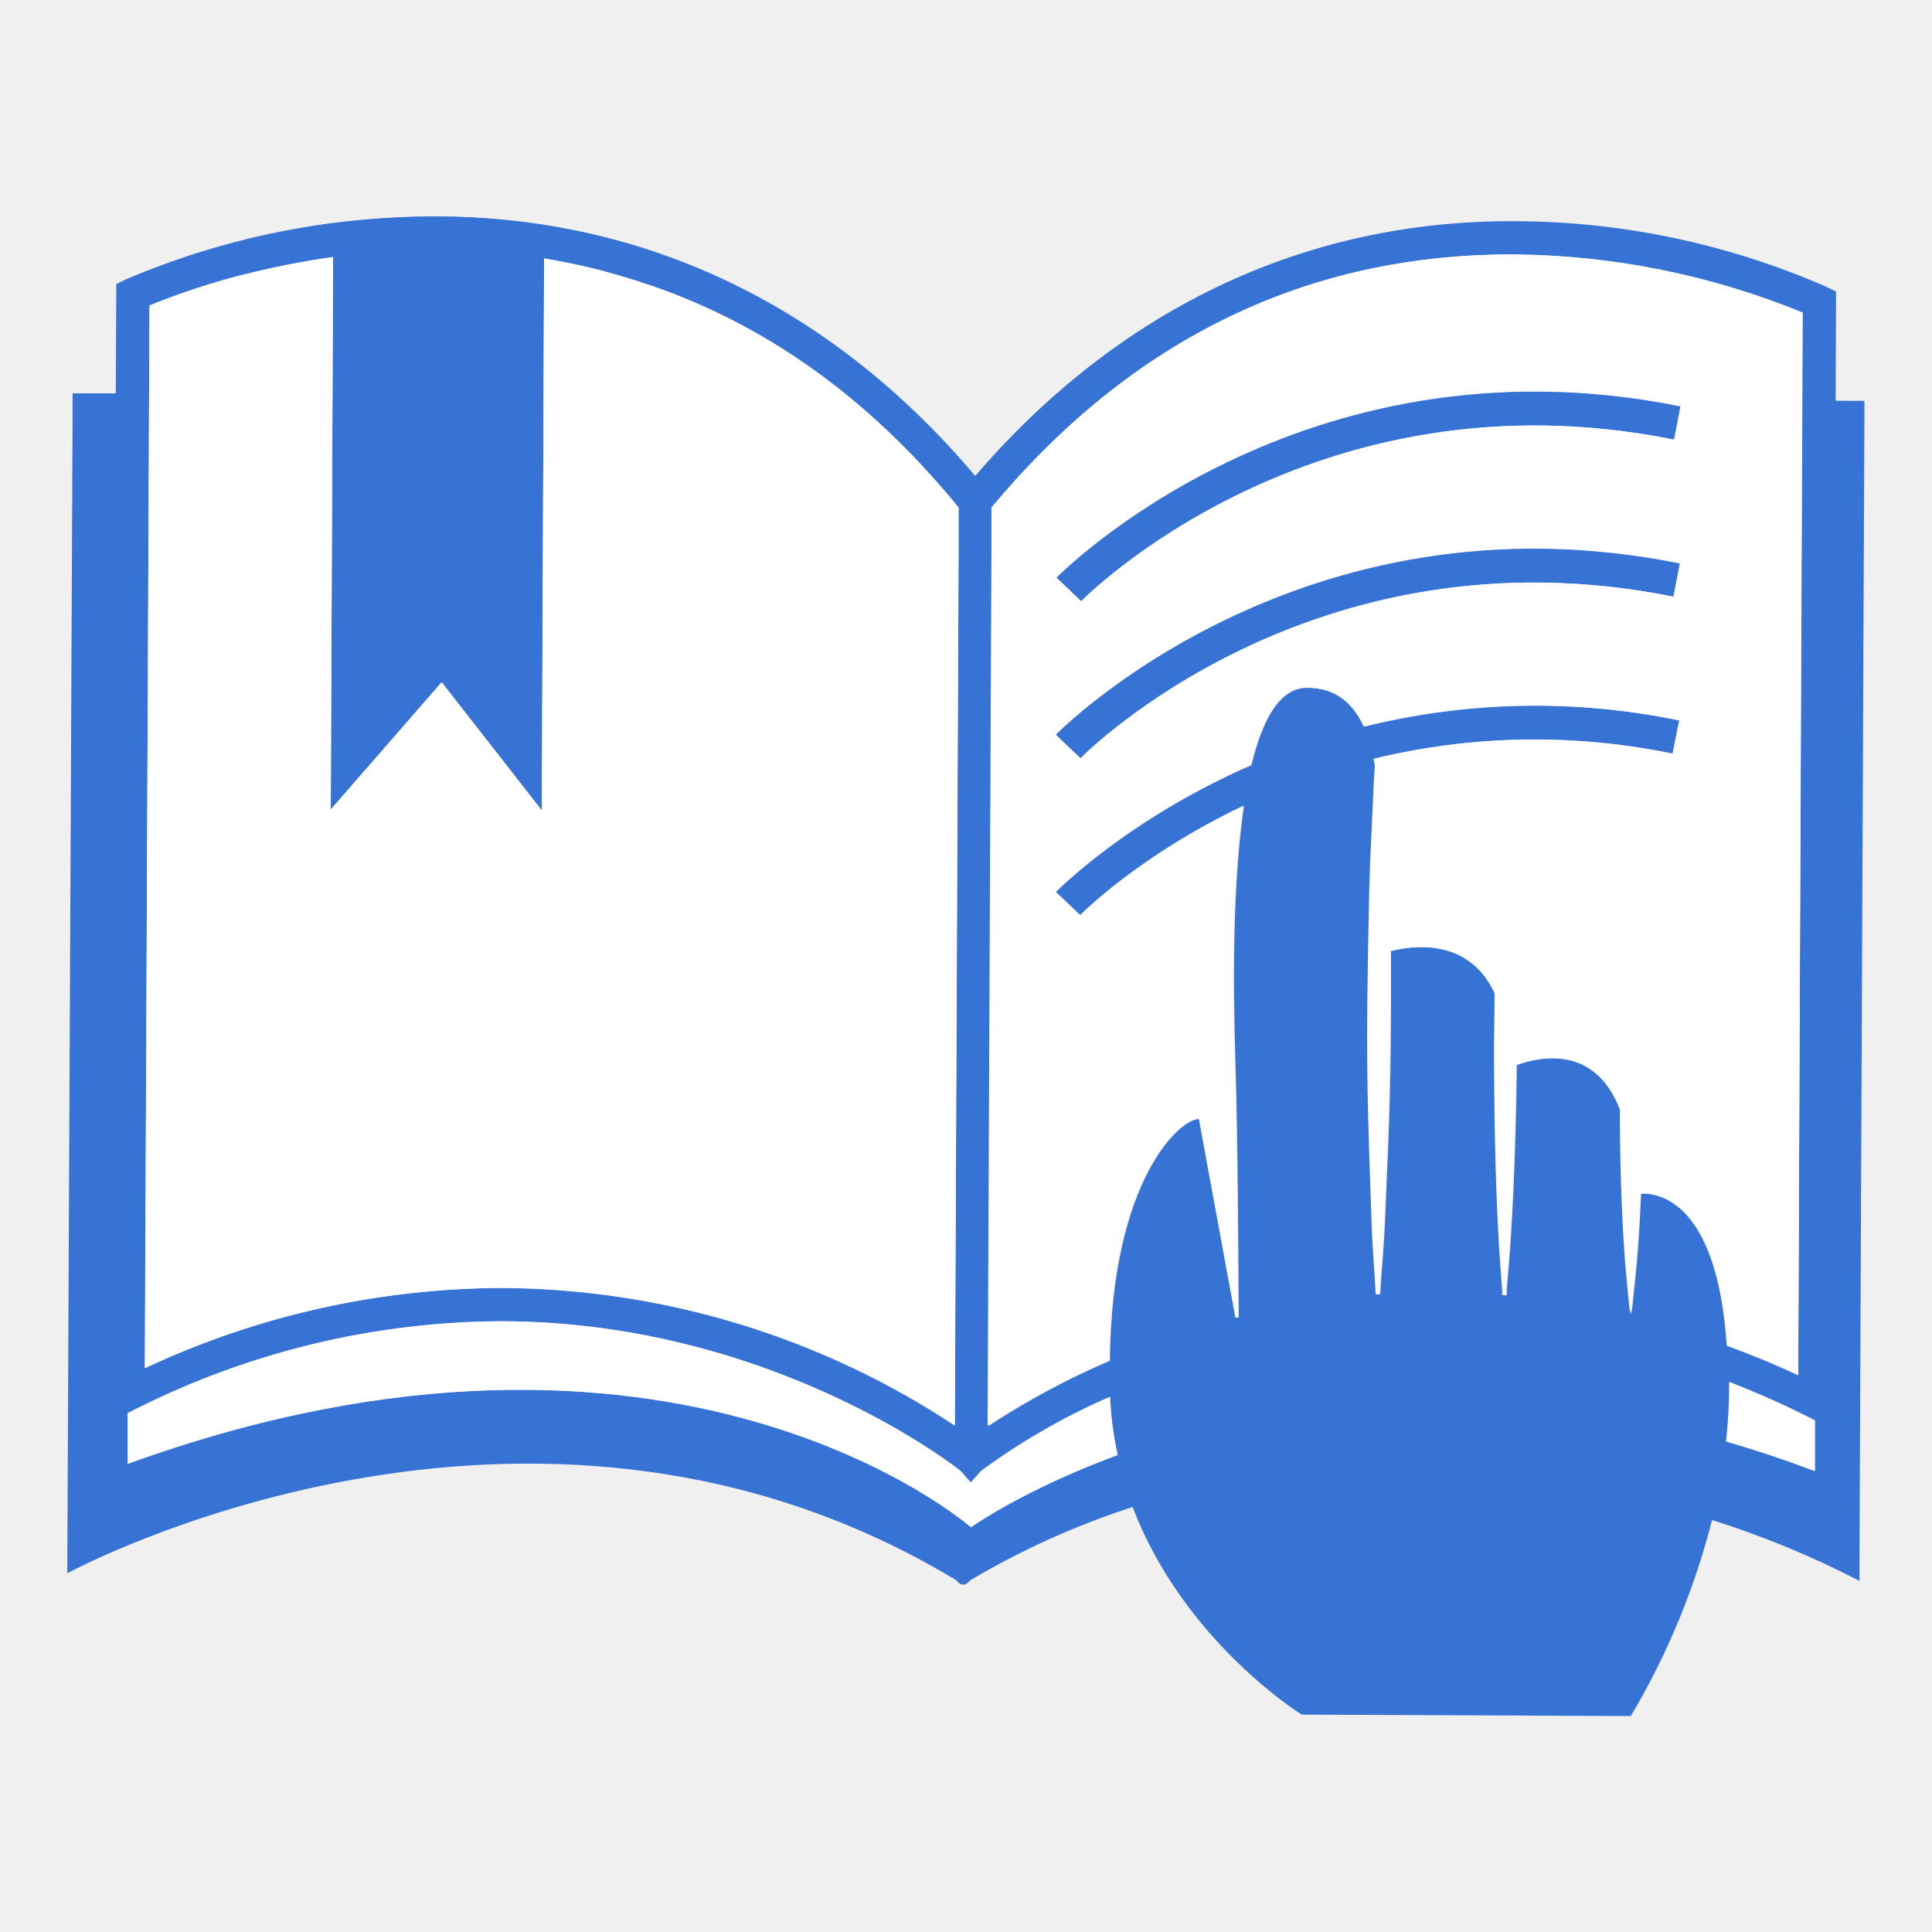
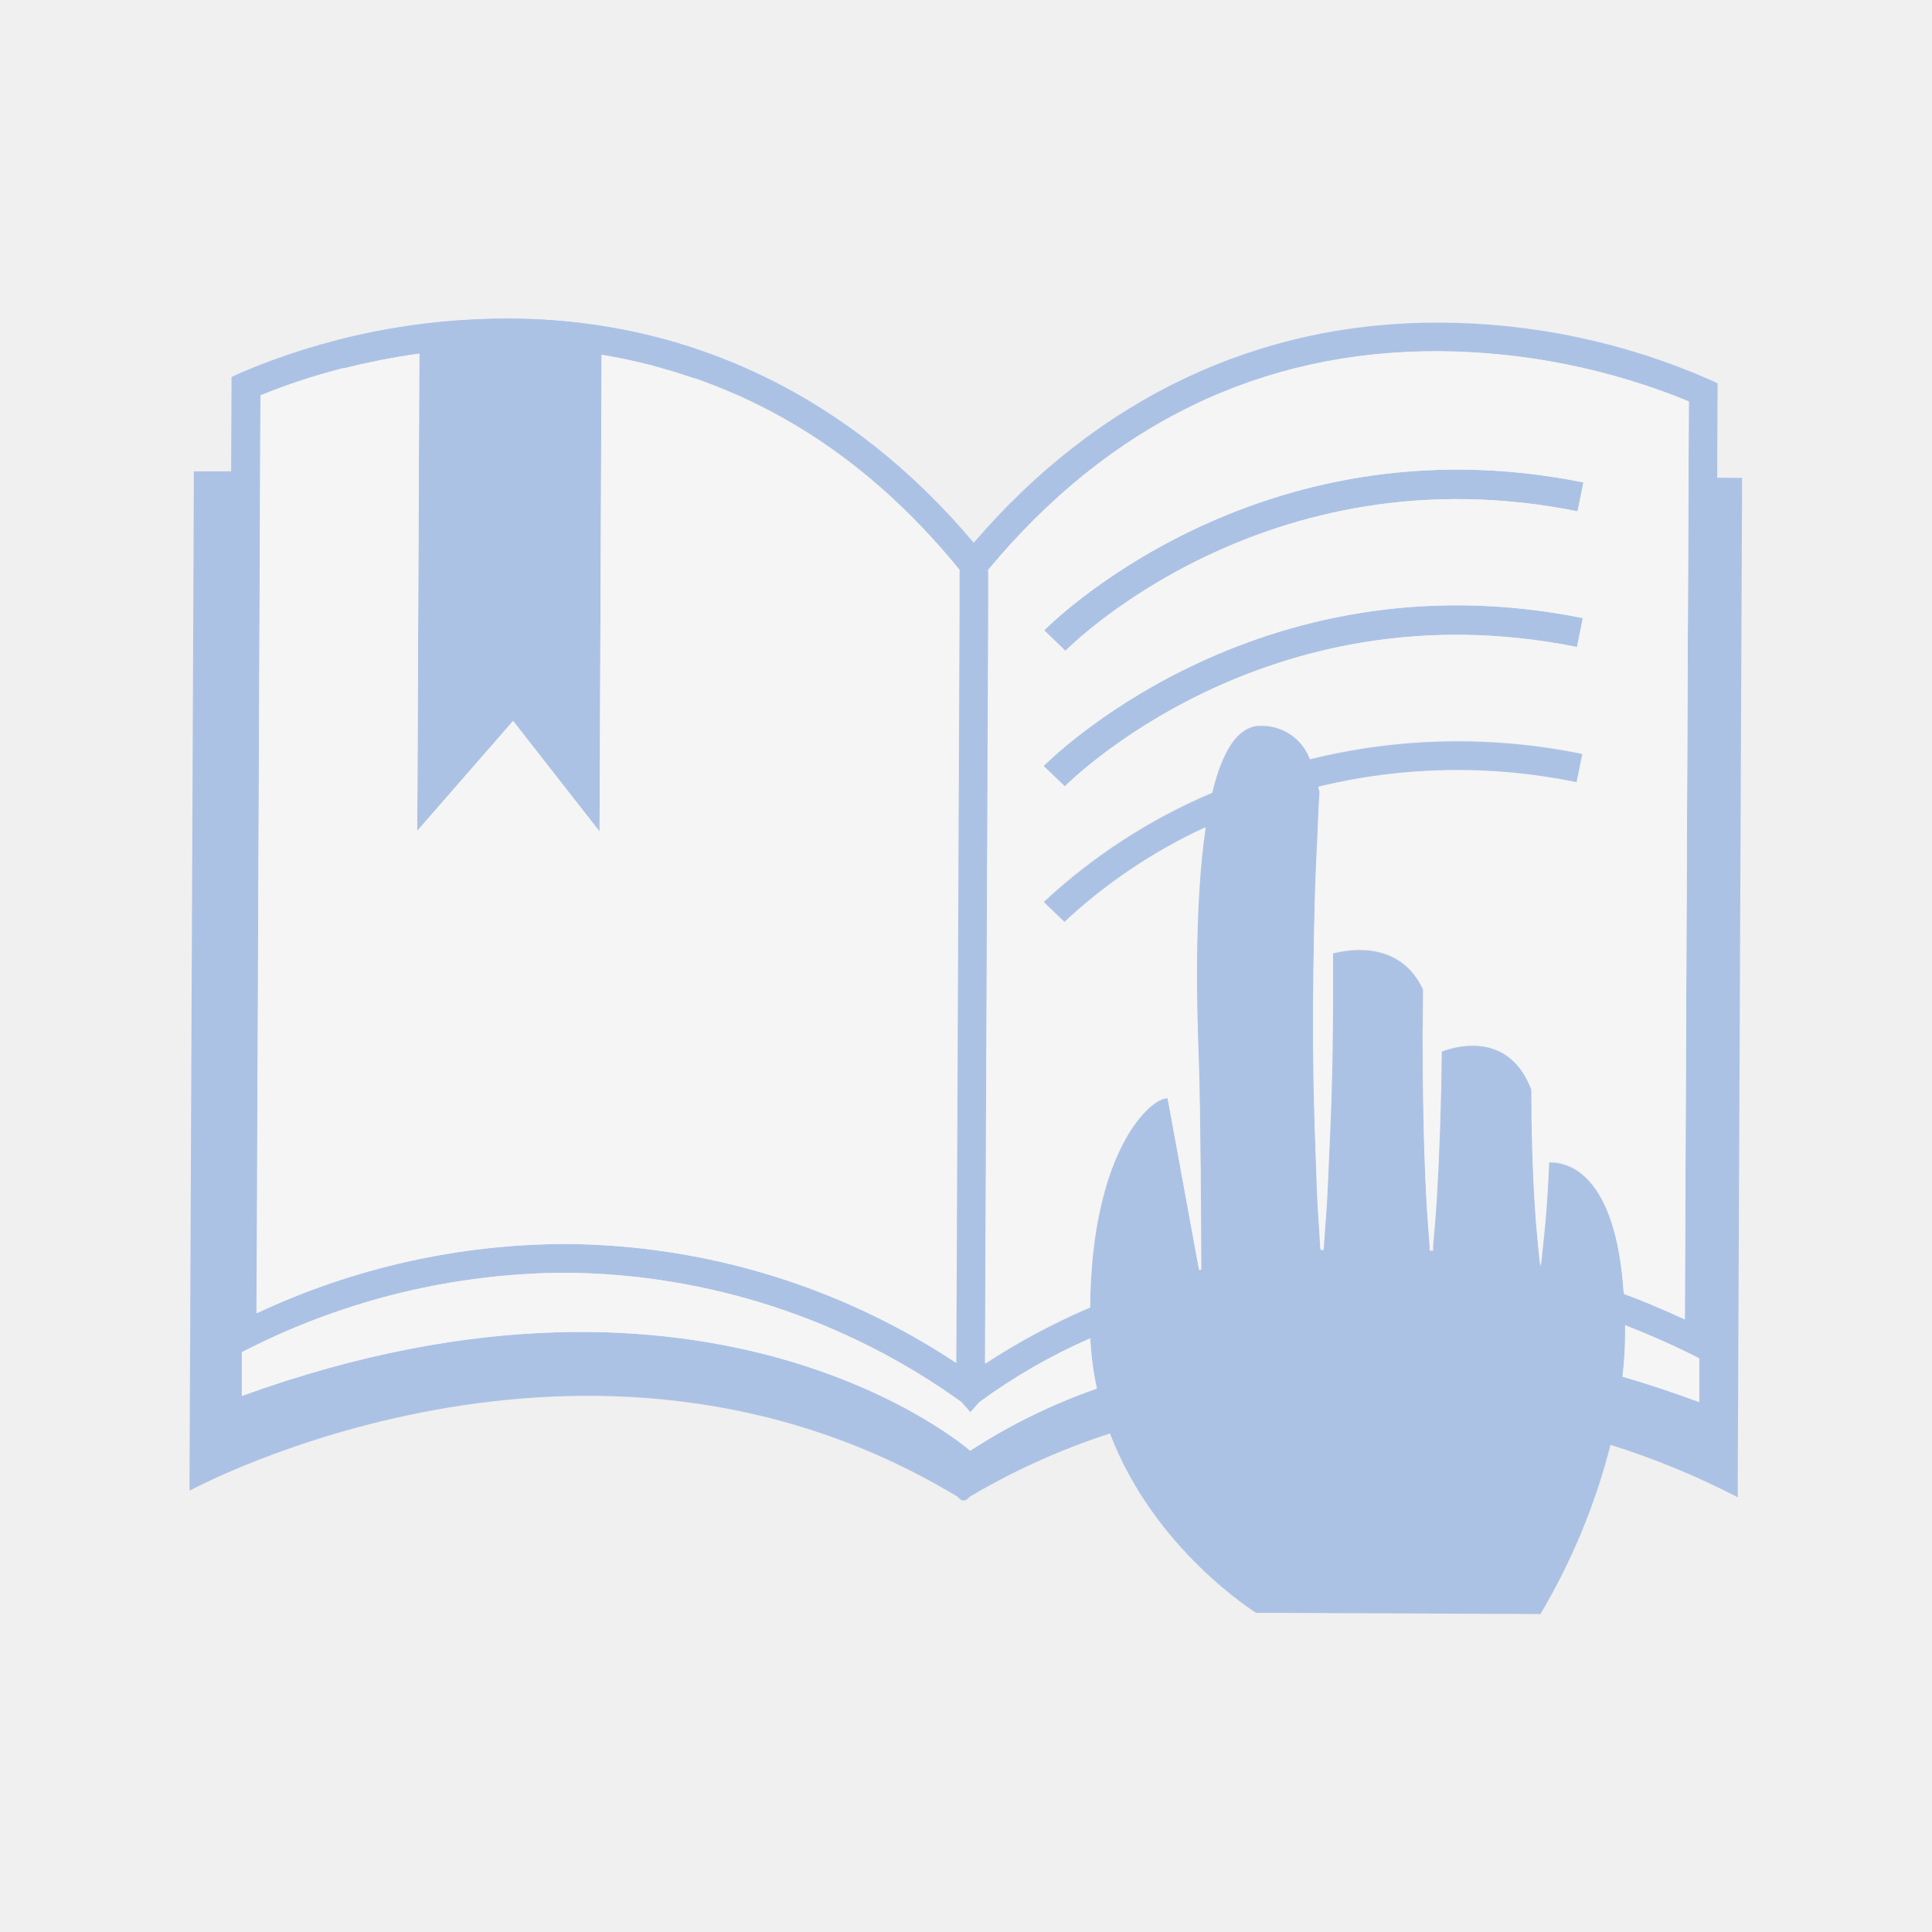
- <svg xmlns="http://www.w3.org/2000/svg" viewBox="0 0 232.6 232.6">
+ <svg xmlns="http://www.w3.org/2000/svg" viewBox="0 0 230.97 230.97">
  <defs>
-     <style>.cls-1{fill:#252525;opacity:0;}.cls-2{fill:#3673d4;}.cls-3{fill:#fff;}</style>
+     <style>.cls-1{opacity:0.36;}.cls-2{fill:#252525;opacity:0;}.cls-3{fill:#3673d4;}.cls-4{fill:#fff;}</style>
  </defs>
  <g id="Capa_2" data-name="Capa 2">
    <g id="Capa_1-2" data-name="Capa 1">
-       <rect class="cls-1" x="0.5" y="0.5" width="231.61" height="231.61" transform="translate(0.5 -0.5) rotate(0.25)" />
-       <path class="cls-2" d="M40.1,30.94l-.28,66.52L53.17,82.14,65.23,97.57l.28-66.46a74.66,74.66,0,0,1,12.93,3.27l0-4.16a82.51,82.51,0,0,0-25.67-4.15,97.49,97.49,0,0,0-23.25,2.78l0,4.17A95.86,95.86,0,0,1,40.1,30.94Z" />
-       <path class="cls-2" d="M221,48.25l.05-13.15-1.12-.55a94.2,94.2,0,0,0-37.63-7.92c-25.18-.11-47.56,10.51-64.89,30.67C100.26,37,78,26.18,52.79,26.07A94.45,94.45,0,0,0,15.1,33.66L14,34.2l-.06,13.16-5.2,0V49.8L8.11,186.94v2.47s55.5-30.25,107,.83c0,0,.57.68.85.51.29.17.86-.5.86-.5a97.09,97.09,0,0,1,19.54-8.82c6.17,16.23,20.36,25,20.36,25l39.62.17A89.52,89.52,0,0,0,206.12,183a110.91,110.91,0,0,1,17.75,7.33v-2.47l.59-137.14V48.26ZM119.4,61.1c16.91-20.32,38.06-30.57,62.89-30.47a93.78,93.78,0,0,1,34.75,7l-.55,127.93c-2.81-1.32-5.64-2.47-8.48-3.53-1.14-17-7.89-18.42-10.42-18.33-.11,2.31-.22,4.52-.37,6.43-.16,2.43-.42,4.45-.55,5.87s-.28,2.22-.28,2.22-.11-.81-.25-2.22-.35-3.45-.5-5.87c-.3-4.54-.49-10.48-.5-16.52-3-7.93-9.93-6.33-12.52-5.38-.08,7.25-.32,14.32-.66,19.77-.16,3.05-.43,5.59-.55,7.36,0,.22,0,.38,0,.57l-.44,0c0-.17,0-.33,0-.53-.12-1.78-.35-4.32-.49-7.36-.33-6.1-.52-14.23-.49-22.35,0-2,0-4.08.07-6.08-3.09-6.65-9.76-5.82-12.59-5.1,0,2.17,0,4.37,0,6.58,0,4.63-.08,9.26-.22,13.6s-.35,8.39-.48,11.87-.43,6.36-.55,8.39c0,.34,0,.61-.08.9l-.37,0c0-.3-.05-.59-.08-.93-.1-2-.36-4.93-.47-8.4s-.32-7.53-.38-11.87-.1-9-.11-13.6.09-9.27.23-13.61.35-8.39.49-11.86c0-1.24.12-2.37.19-3.44-.05-.27-.12-.51-.17-.77a81.79,81.79,0,0,1,36-.61l.81-4a85.66,85.66,0,0,0-38,.72c-1.32-2.87-3.44-4.66-6.9-4.67-3.29,0-5.39,3.82-6.71,9.31-14.9,6.5-23.37,15.11-23.53,15.27l3,2.85c.13-.14,7.16-7.25,19.63-13.19-1.7,11.53-1.14,26.69-1,31.86.25,7.31.34,24.27.37,29.67l-.29.08-4.4-23.94c-2.26-.17-10.62,7.23-10.82,29.11a94.19,94.19,0,0,0-14.61,7.84l.46-105.22V61.1ZM18,36.78A90.06,90.06,0,0,1,40.1,30.94c6.3-.87,19.14-.88,25.41.17,19.54,3.26,36.1,13.1,49.88,30v5.3l-.45,105.22a99.77,99.77,0,0,0-54.36-16.56,102,102,0,0,0-43.15,9.66Zm98.91,147.08S81.08,152.4,15.36,176.22l0-6.1.89-.44a98.81,98.81,0,0,1,44.27-10.62c32.66.14,54.87,17.84,55.09,18l1.25,1.42,1.26-1.41a80.45,80.45,0,0,1,15.47-8.9,41.71,41.71,0,0,0,.92,7C123.22,179.32,116.87,183.86,116.87,183.86Zm90.95-10.32a59.28,59.28,0,0,0,.37-6c0-.41,0-.76,0-1.16,3.15,1.24,6.29,2.6,9.41,4.17l.89.45,0,6.09C214.83,175.72,211.29,174.55,207.82,173.54Z" />
-       <path class="cls-2" d="M201.54,52.93l.81-4c-45.8-9.23-74.87,20.33-75.16,20.63l3,2.86C130.43,72.09,158,44.16,201.54,52.93Z" />
-       <path class="cls-2" d="M201.46,71.84l.81-4c-45.81-9.23-74.87,20.33-75.16,20.62l3,2.86C130.35,91,157.92,63.07,201.46,71.84Z" />
-       <path class="cls-3" d="M118.15,177.09l-1.26,1.41-1.25-1.42c-.22-.18-22.43-17.88-55.09-18a98.81,98.81,0,0,0-44.27,10.62l-.89.44,0,6.1c65.72-23.82,101.51,7.64,101.51,7.64s6.35-4.54,17.67-8.7a41.71,41.71,0,0,1-.92-7A80.45,80.45,0,0,0,118.15,177.09Z" />
-       <path class="cls-3" d="M216.49,165.57,217,37.64a93.78,93.78,0,0,0-34.75-7c-24.83-.1-46,10.15-62.89,30.47v5.3l-.46,105.23a94.19,94.19,0,0,1,14.61-7.84c.2-21.88,8.56-29.28,10.82-29.11l4.4,23.94.29-.08c0-5.4-.12-22.36-.37-29.67-.18-5.17-.74-20.33,1-31.86-12.47,5.94-19.5,13-19.63,13.19l-3-2.85c.16-.16,8.63-8.77,23.53-15.27,1.32-5.49,3.42-9.33,6.71-9.31,3.46,0,5.58,1.8,6.9,4.67a85.66,85.66,0,0,1,38-.72l-.81,4a81.93,81.93,0,0,0-36,.62c.05.26.12.5.17.77-.07,1.07-.15,2.2-.19,3.44-.14,3.47-.39,7.52-.49,11.86s-.18,9-.23,13.61,0,9.26.11,13.6.28,8.4.38,11.87.37,6.37.47,8.4c0,.34,0,.63.08.93l.37,0c0-.29.05-.56.08-.9.12-2,.41-4.92.55-8.39s.39-7.53.48-11.87.18-9,.22-13.6c0-2.21,0-4.41,0-6.58,2.83-.72,9.5-1.55,12.59,5.1,0,2-.06,4-.07,6.08,0,8.12.16,16.25.49,22.35.14,3,.37,5.58.49,7.36,0,.2,0,.36,0,.53l.44,0c0-.19,0-.35,0-.57.12-1.77.39-4.31.55-7.36.34-5.45.58-12.52.66-19.77,2.59-1,9.48-2.55,12.52,5.38,0,6,.2,12,.5,16.52.15,2.42.38,4.45.5,5.86s.25,2.23.25,2.23.13-.81.28-2.22.39-3.44.55-5.87c.15-1.91.26-4.12.37-6.43,2.53-.09,9.28,1.36,10.42,18.33C210.85,163.1,213.68,164.25,216.49,165.57Zm-15-93.73C157.92,63.07,130.35,91,130.08,91.29l-3-2.86c.29-.29,29.36-29.85,75.16-20.62Zm.08-18.91C158,44.16,130.43,72.09,130.16,72.38l-3-2.86c.29-.3,29.36-29.86,75.16-20.63Z" />
-       <path class="cls-3" d="M65.51,31.11l-.28,66.46L53.17,82.14,39.82,97.46l.28-66.52c-1.87.26-3.64.57-5.34.9l-.57.12c-1.64.33-3.22.69-4.67,1.06v0A84.73,84.73,0,0,0,18,36.78l-.55,127.93a102,102,0,0,1,43.15-9.66,99.77,99.77,0,0,1,54.36,16.56l.45-105.22v-5.3c-11.82-14.47-25.7-23.74-41.74-28.15-.36-.1-.71-.23-1.07-.33C70.26,32,67.91,31.51,65.51,31.11Z" />
-       <path class="cls-3" d="M208.17,166.38c0,.4,0,.75,0,1.16a59.28,59.28,0,0,1-.37,6c3.47,1,7,2.18,10.62,3.55l0-6.09-.89-.45C214.46,169,211.32,167.62,208.17,166.38Z" />
+       <g class="cls-1">
+         <rect class="cls-2" x="0.5" y="0.5" width="229.98" height="229.98" transform="translate(0.5 -0.5) rotate(0.25)" />
+         <path class="cls-3" d="M50.13,42.27l-.25,57.06L61.34,86.19,71.68,99.42l.24-57A65.27,65.27,0,0,1,83,45.22l0-3.57a70.83,70.83,0,0,0-22-3.56,83.45,83.45,0,0,0-19.94,2.39l0,3.57A83.11,83.11,0,0,1,50.13,42.27Z" />
+         <path class="cls-3" d="M205.29,57.11l.05-11.28-1-.47a81,81,0,0,0-32.27-6.79c-21.61-.09-40.8,9-55.66,26.31C101.73,47.46,82.61,38.19,61,38.09A81.07,81.07,0,0,0,28.68,44.6l-1,.47-.05,11.28-4.46,0v2.12l-.51,117.63v2.12s47.61-26,91.81.71c0,0,.49.58.73.43.25.15.74-.43.74-.43a83.17,83.17,0,0,1,16.76-7.56c5.29,13.92,17.46,21.44,17.46,21.44l34,.15a76.75,76.75,0,0,0,8.38-20.23A95.13,95.13,0,0,1,207.75,179v-2.11l.51-117.63V57.13Zm-87.15,11c14.5-17.43,32.65-26.23,53.94-26.13a80.21,80.21,0,0,1,29.82,6l-.48,109.73c-2.41-1.13-4.84-2.12-7.27-3-1-14.55-6.77-15.8-8.94-15.73-.09,2-.19,3.88-.32,5.52-.14,2.08-.36,3.82-.47,5s-.23,1.91-.23,1.91-.11-.69-.23-1.91-.3-2.95-.42-5c-.26-3.89-.42-9-.43-14.17-2.61-6.8-8.52-5.43-10.74-4.61-.07,6.21-.28,12.28-.56,17-.14,2.61-.37,4.78-.48,6.31,0,.18,0,.33,0,.49l-.38,0c0-.15,0-.28,0-.45-.1-1.53-.31-3.71-.43-6.32-.27-5.23-.43-12.2-.41-19.17,0-1.75,0-3.5.06-5.21-2.65-5.71-8.37-5-10.8-4.38,0,1.86,0,3.75,0,5.65,0,4-.07,7.94-.19,11.66s-.3,7.2-.42,10.18-.36,5.46-.46,7.2c0,.29-.05.53-.07.77l-.33,0c0-.25,0-.49-.06-.79-.09-1.74-.31-4.23-.4-7.21s-.28-6.45-.33-10.18-.08-7.69-.09-11.66.07-8,.19-11.67.31-7.2.42-10.18c0-1.06.1-2,.16-2.95,0-.23-.09-.44-.14-.66a70.33,70.33,0,0,1,30.87-.53l.7-3.46a73.51,73.51,0,0,0-32.61.62,6.15,6.15,0,0,0-5.92-4c-2.83,0-4.63,3.28-5.76,8a69.09,69.09,0,0,0-20.18,13.09l2.54,2.45a63.73,63.73,0,0,1,16.84-11.31c-1.45,9.89-1,22.89-.82,27.32.22,6.27.3,20.82.31,25.45l-.25.07-3.76-20.53c-2-.15-9.12,6.2-9.28,25a81.54,81.54,0,0,0-12.54,6.72l.39-90.25,0-3.87Zm-87-20.86a76.92,76.92,0,0,1,19-5,96.22,96.22,0,0,1,21.79.14c16.76,2.8,31,11.24,42.79,25.72v4.54l-.39,90.26a85.51,85.51,0,0,0-46.62-14.2,87.39,87.39,0,0,0-37,8.28ZM116,173.43s-30.69-27-87.07-6.55l0-5.23.76-.38a84.88,84.88,0,0,1,38-9.11,82.07,82.07,0,0,1,47.26,15.46l1.07,1.22,1.08-1.21A69,69,0,0,1,130.34,160a35.5,35.5,0,0,0,.79,6A69.79,69.79,0,0,0,116,173.43Zm78-8.85a45.9,45.9,0,0,0,.32-5.14c0-.35,0-.66,0-1,2.71,1.06,5.4,2.23,8.08,3.58l.76.38,0,5.23C200,166.45,197,165.45,194,164.58Z" />
+         <path class="cls-3" d="M188.6,61.13l.7-3.46C150,49.75,125.08,75.1,124.83,75.36l2.54,2.45C127.61,77.57,151.26,53.61,188.6,61.13Z" />
+         <path class="cls-3" d="M188.53,77.35l.7-3.46C149.94,66,125,91.33,124.76,91.58L127.3,94C127.54,93.79,151.19,69.83,188.53,77.35Z" />
+         <path class="cls-4" d="M117.07,167.63,116,168.84l-1.07-1.22a82.07,82.07,0,0,0-47.26-15.46,84.88,84.88,0,0,0-38,9.11l-.76.38,0,5.23c56.38-20.43,87.07,6.55,87.07,6.55A69.79,69.79,0,0,1,131.13,166a35.5,35.5,0,0,1-.79-6A69,69,0,0,0,117.07,167.63Z" />
+         <path class="cls-4" d="M201.42,157.75,201.9,48a80.21,80.21,0,0,0-29.82-6c-21.29-.1-39.44,8.7-53.94,26.13v.68l0,3.87-.39,90.25a81.54,81.54,0,0,1,12.54-6.72c.16-18.77,7.33-25.12,9.28-25l3.76,20.53.25-.07c0-4.63-.09-19.18-.31-25.45-.16-4.43-.63-17.43.82-27.32a64,64,0,0,0-16.84,11.31l-2.54-2.45a69.09,69.09,0,0,1,20.18-13.09c1.13-4.71,2.93-8,5.76-8a6.15,6.15,0,0,1,5.92,4,73.51,73.51,0,0,1,32.61-.62l-.7,3.46a70.33,70.33,0,0,0-30.87.53c0,.22.1.43.14.66-.06.92-.12,1.89-.16,2.95-.11,3-.33,6.45-.42,10.18s-.15,7.69-.19,11.67,0,7.94.09,11.66.24,7.21.33,10.18.31,5.47.4,7.21c0,.3,0,.54.06.79l.33,0c0-.24,0-.48.07-.77.1-1.74.35-4.22.46-7.2s.34-6.45.42-10.18.15-7.69.19-11.66c0-1.9,0-3.79,0-5.65,2.43-.61,8.15-1.33,10.8,4.38,0,1.71,0,3.46-.06,5.21,0,7,.14,13.94.41,19.17.12,2.61.33,4.79.43,6.32,0,.17,0,.3,0,.45l.38,0c0-.16,0-.31,0-.49.11-1.53.34-3.7.48-6.31.28-4.68.49-10.75.56-17,2.22-.82,8.13-2.19,10.74,4.61,0,5.18.17,10.28.43,14.17.12,2.08.33,3.82.42,5s.23,1.91.23,1.91.1-.69.23-1.91.33-2.95.47-5c.13-1.64.23-3.53.32-5.52,2.17-.07,8,1.18,8.94,15.73C196.58,155.63,199,156.62,201.42,157.75Zm-12.89-80.4c-37.34-7.52-61,16.44-61.23,16.68l-2.54-2.45c.25-.25,25.18-25.61,64.47-17.69Zm.07-16.22c-37.34-7.52-61,16.44-61.23,16.68l-2.54-2.45c.25-.26,25.18-25.61,64.47-17.69Z" />
+         <path class="cls-4" d="M71.92,42.41l-.24,57L61.34,86.19,49.88,99.33l.25-57.06c-1.61.22-3.13.49-4.58.77l-.49.1c-1.41.29-2.76.59-4,.91h0a72.06,72.06,0,0,0-9.92,3.24L30.66,157a87.39,87.39,0,0,1,37-8.28,85.51,85.51,0,0,1,46.62,14.2l.39-90.26V68.13c-10.14-12.42-22-20.36-35.8-24.15L78,43.7C76,43.19,74,42.75,71.92,42.41Z" />
+         <path class="cls-4" d="M194.28,158.44c0,.34,0,.65,0,1a45.9,45.9,0,0,1-.32,5.14c3,.87,6,1.87,9.12,3l0-5.23-.76-.38C199.68,160.67,197,159.5,194.28,158.44Z" />
+       </g>
    </g>
  </g>
</svg>
